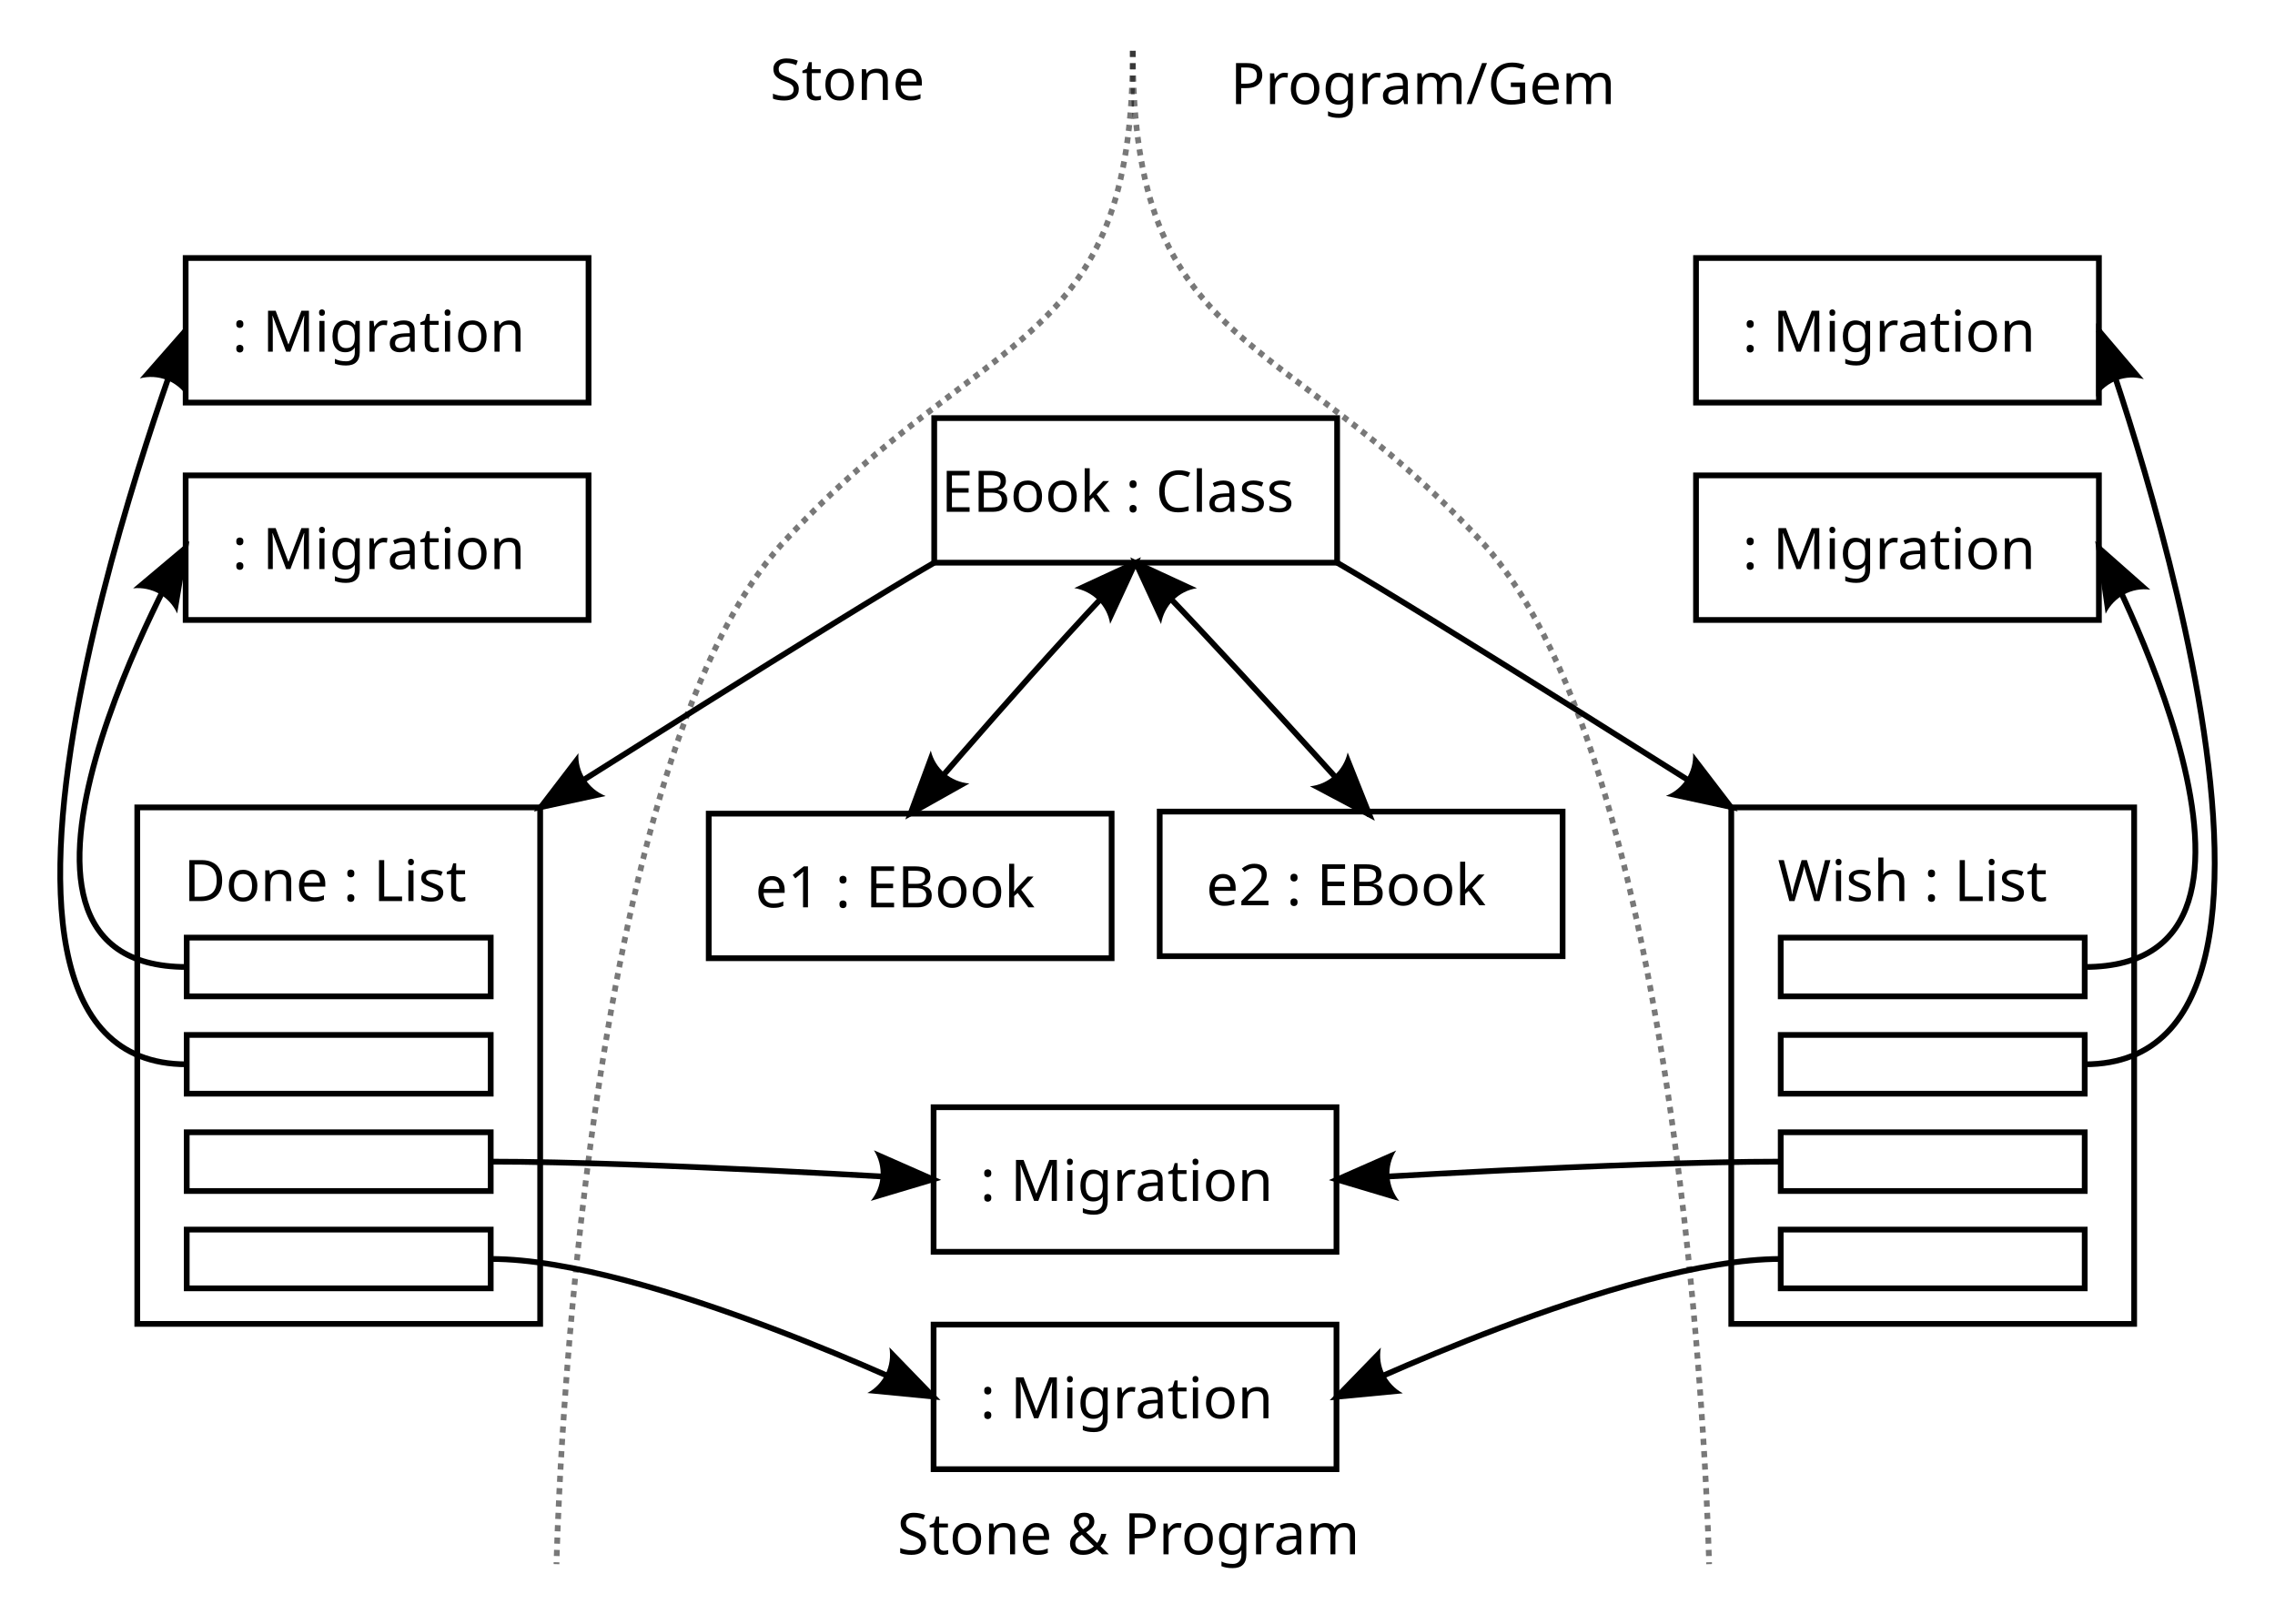
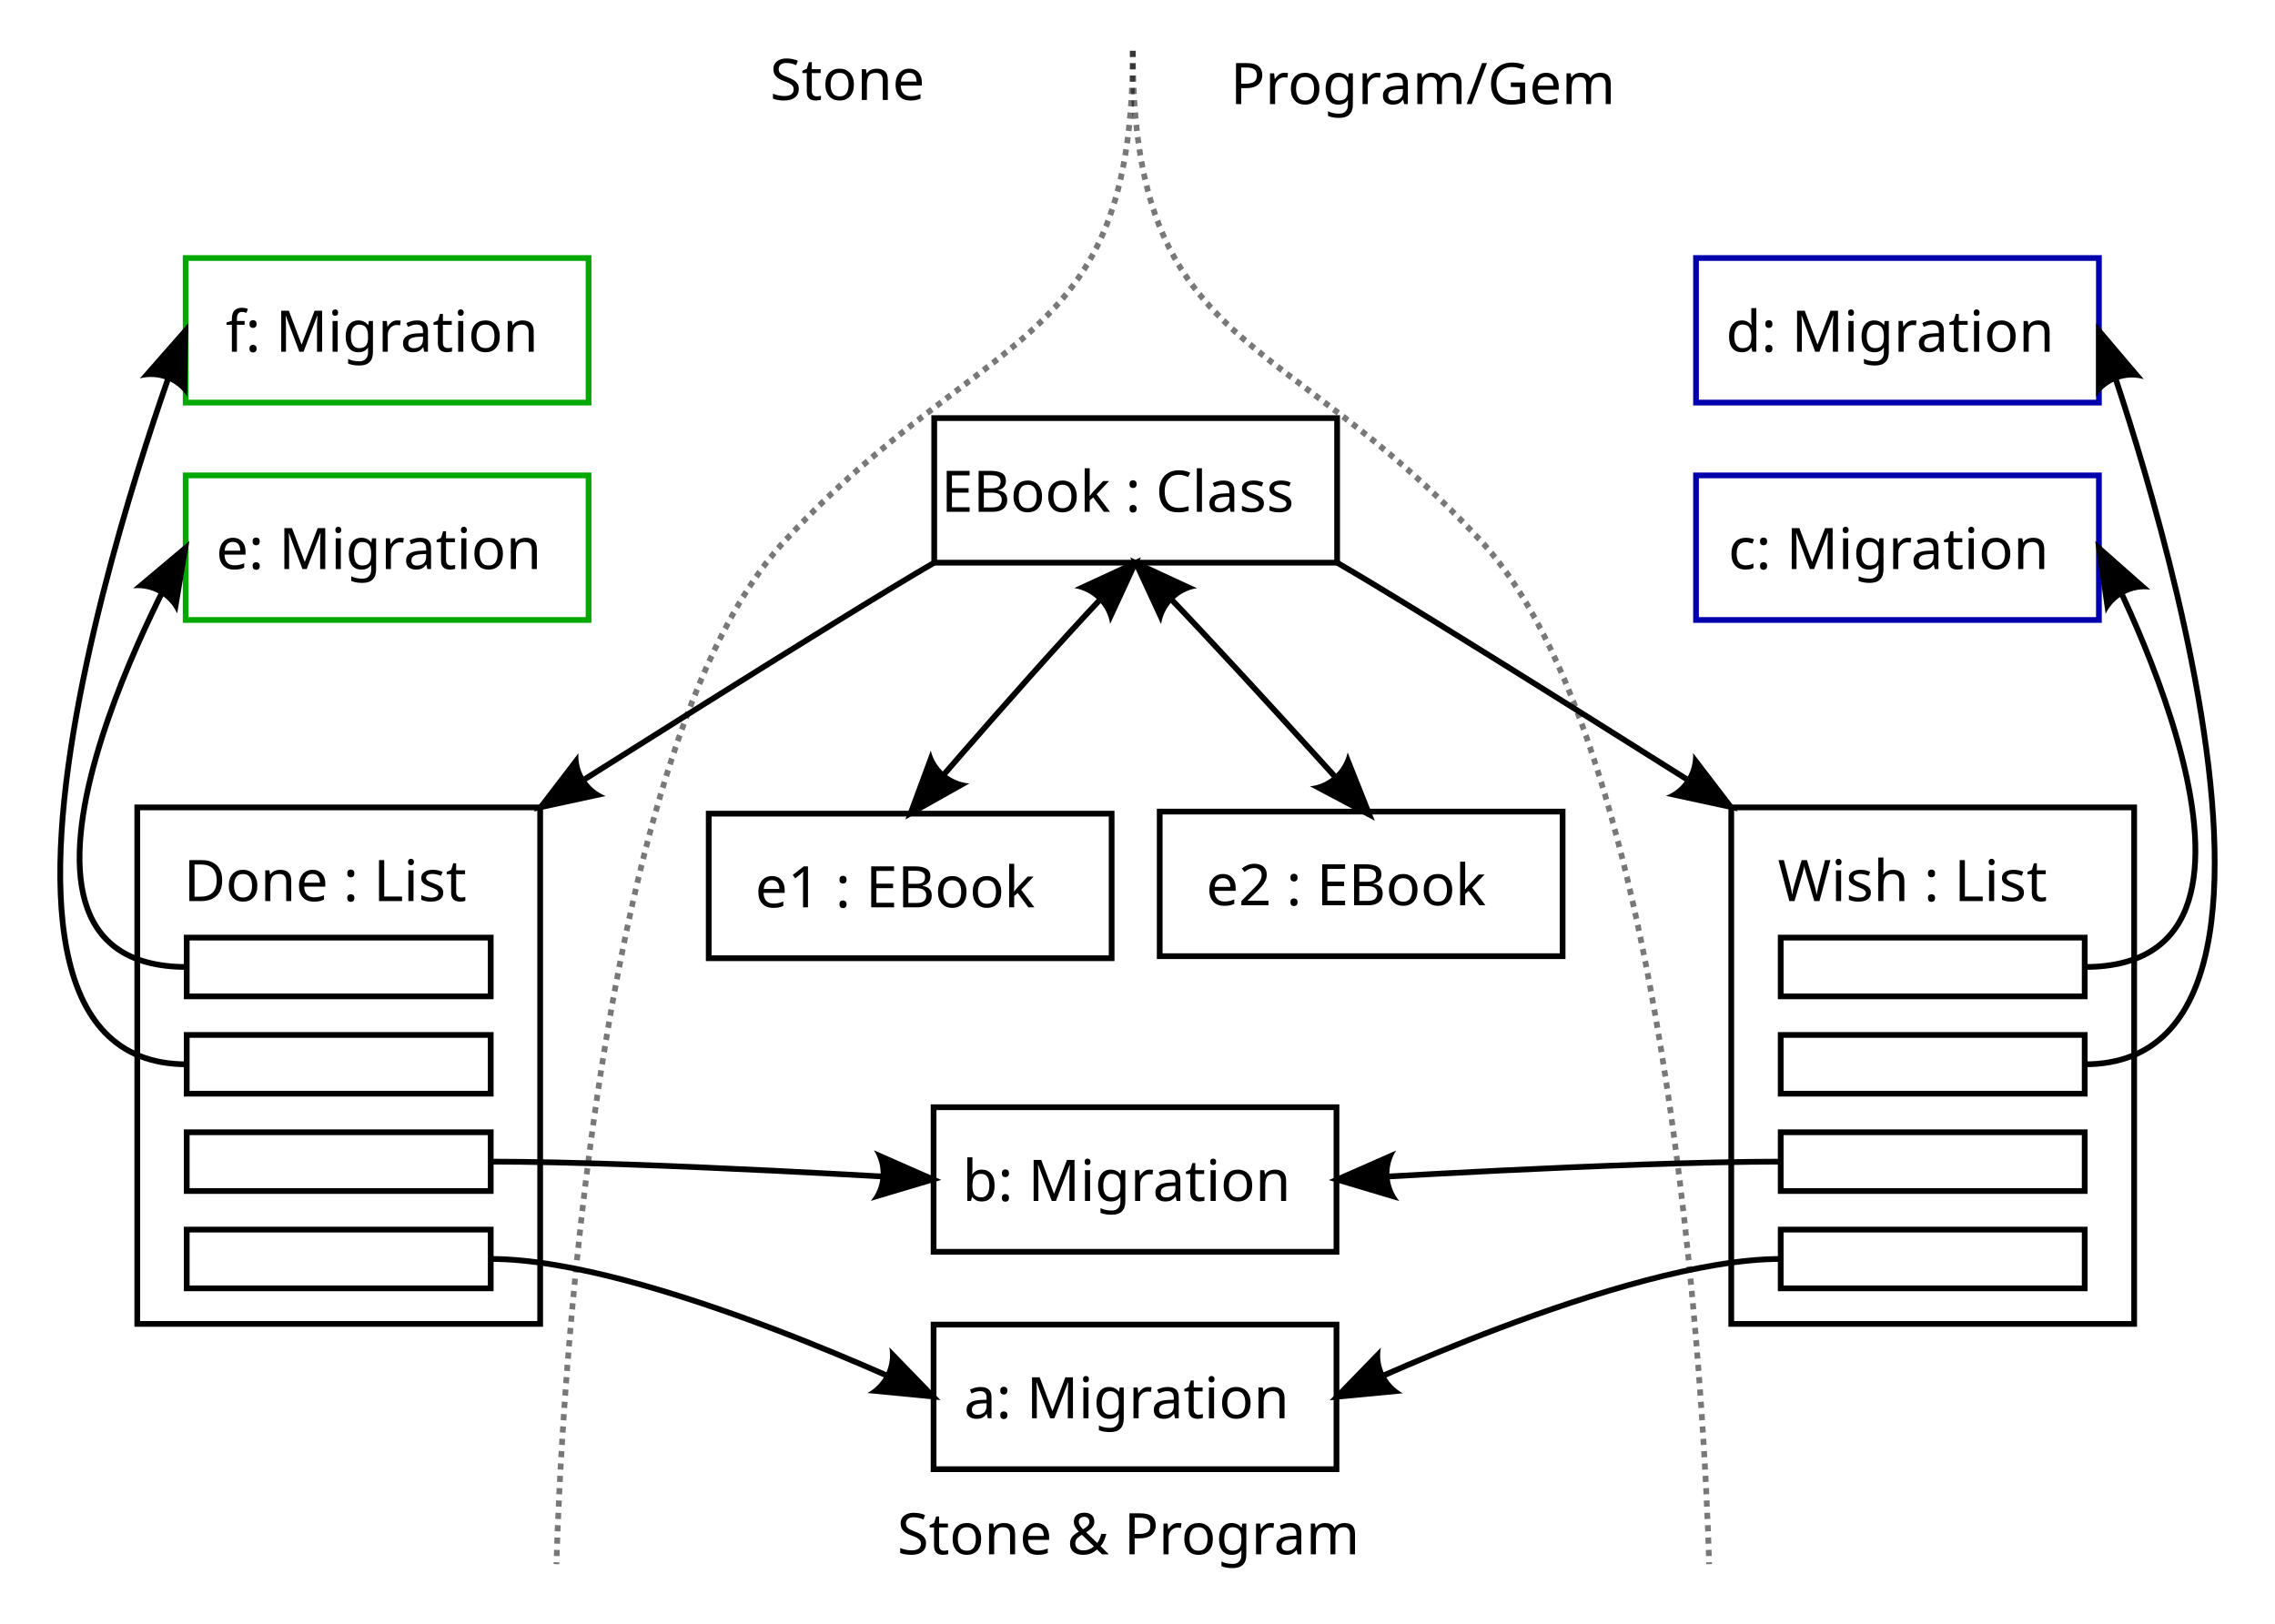
<svg xmlns="http://www.w3.org/2000/svg" width="396.365" height="282.938" id="svg2" version="1.1">
  <defs id="defs4">
    <marker orient="auto" refY="0" refX="0" id="Arrow2Lstart" style="overflow:visible">
      <path id="path4001" style="fill-rule:evenodd;stroke-width:0.625;stroke-linejoin:round" d="M 8.719,4.034 -2.207,0.016 8.719,-4.002 c -1.745,2.372 -1.735,5.617 -6e-7,8.035 z" transform="matrix(1.1,0,0,1.1,1.1,0)" />
    </marker>
    <marker orient="auto" refY="0" refX="0" id="Arrow2Lend" style="overflow:visible">
      <path id="path4004" style="fill-rule:evenodd;stroke-width:0.625;stroke-linejoin:round" d="M 8.719,4.034 -2.207,0.016 8.719,-4.002 c -1.745,2.372 -1.735,5.617 -6e-7,8.035 z" transform="matrix(-1.1,0,0,-1.1,-1.1,0)" />
    </marker>
    <marker orient="auto" refY="0" refX="0" id="Arrow1Lend" style="overflow:visible">
      <path id="path3986" d="M 0,0 5,-5 -12.5,0 5,5 0,0 z" style="fill-rule:evenodd;stroke:#000000;stroke-width:1pt" transform="matrix(-0.8,0,0,-0.8,-10,0)" />
    </marker>
  </defs>
  <g id="layer1" transform="translate(-94.1008,-11.72602)">
    <text xml:space="preserve" style="font-size:10px;font-style:normal;font-weight:normal;line-height:125%;letter-spacing:0px;word-spacing:0px;fill:#000000;fill-opacity:1;stroke:none;font-family:Sans" x="228.254" y="29.148" id="text4999">
      <tspan id="tspan5001" x="228.254" y="29.148">Stone</tspan>
    </text>
    <text xml:space="preserve" style="font-size:10px;font-style:normal;font-weight:normal;line-height:125%;letter-spacing:0px;word-spacing:0px;fill:#000000;fill-opacity:1;stroke:none;font-family:Sans" x="308.475" y="29.862" id="text5003">
      <tspan id="tspan5005" x="308.475" y="29.862">Program/Gem</tspan>
    </text>
-     <g id="g5009">
-       <g transform="translate(182.8571,-17.5)" id="g3761" style="stroke-width:1;stroke-miterlimit:4;stroke-dasharray:none">
-         <rect style="fill:none;stroke:#000000;stroke-width:1;stroke-miterlimit:4;stroke-opacity:1;stroke-dasharray:none;stroke-dashoffset:0" id="rect2985" width="70.195" height="25.195" x="74.01" y="102.086" />
-         <text xml:space="preserve" style="font-size:10px;font-style:normal;font-weight:normal;line-height:125%;letter-spacing:0px;word-spacing:0px;fill:#000000;fill-opacity:1;stroke:none;font-family:Sans" x="75.22" y="118.412" id="text3755">
-           <tspan id="tspan3757" x="75.22" y="118.412">EBook : Class</tspan>
-         </text>
-       </g>
-       <g transform="translate(176.4286,-17.5)" id="g4423">
-         <g id="g3792" transform="translate(-32.5,0.7142857)" style="stroke-width:1;stroke-miterlimit:4;stroke-dasharray:none">
-           <rect style="fill:none;stroke:#000000;stroke-width:1;stroke-miterlimit:4;stroke-opacity:1;stroke-dasharray:none;stroke-dashoffset:0" id="rect3768" width="70.195" height="25.195" x="73.652" y="170.3" />
-           <text xml:space="preserve" style="font-size:10px;font-style:normal;font-weight:normal;line-height:125%;letter-spacing:0px;word-spacing:0px;fill:#000000;fill-opacity:1;stroke:none;font-family:Sans" x="81.755" y="186.626" id="text3770">
-             <tspan id="tspan3772" x="81.755" y="186.626">e1 : EBook</tspan>
-           </text>
-         </g>
-         <g id="g3787" transform="translate(-51.07143,-1.071429)" style="stroke-width:1;stroke-miterlimit:4;stroke-dasharray:none">
-           <rect y="171.729" x="170.795" height="25.195" width="70.195" id="rect3777" style="fill:none;stroke:#000000;stroke-width:1;stroke-miterlimit:4;stroke-opacity:1;stroke-dasharray:none;stroke-dashoffset:0" />
-           <text id="text3779" y="188.054" x="178.898" style="font-size:10px;font-style:normal;font-weight:normal;line-height:125%;letter-spacing:0px;word-spacing:0px;fill:#000000;fill-opacity:1;stroke:none;font-family:Sans" xml:space="preserve">
-             <tspan id="tspan3783" y="188.054" x="178.898">e2 : EBook</tspan>
-           </text>
-         </g>
-         <g transform="translate(-90.46737,50.44635)" id="g5078" style="stroke-width:1;stroke-miterlimit:4;stroke-dasharray:none">
-           <rect style="fill:none;stroke:#000000;stroke-width:1;stroke-miterlimit:4;stroke-opacity:1;stroke-dasharray:none;stroke-dashoffset:0" id="rect5080" width="70.195" height="25.195" x="170.795" y="171.729" />
-           <text xml:space="preserve" style="font-size:10px;font-style:normal;font-weight:normal;line-height:125%;letter-spacing:0px;word-spacing:0px;fill:#000000;fill-opacity:1;stroke:none;font-family:Sans" x="178.898" y="188.054" id="text5082">
-             <tspan x="178.898" y="188.054" id="tspan5084">: Migration</tspan>
-           </text>
-         </g>
-         <g id="g5086" transform="translate(-90.46737,88.32707)" style="stroke-width:1;stroke-miterlimit:4;stroke-dasharray:none">
-           <rect y="171.729" x="170.795" height="25.195" width="70.195" id="rect5088" style="fill:none;stroke:#000000;stroke-width:1;stroke-miterlimit:4;stroke-opacity:1;stroke-dasharray:none;stroke-dashoffset:0" />
-           <text id="text5090" y="188.054" x="178.898" style="font-size:10px;font-style:normal;font-weight:normal;line-height:125%;letter-spacing:0px;word-spacing:0px;fill:#000000;fill-opacity:1;stroke:none;font-family:Sans" xml:space="preserve">
-             <tspan id="tspan5092" y="188.054" x="178.898">: Migration</tspan>
-           </text>
-         </g>
-         <g id="g5094" transform="translate(-220.7771,-97.541)" style="stroke-width:1;stroke-miterlimit:4;stroke-dasharray:none">
-           <rect y="171.729" x="170.795" height="25.195" width="70.195" id="rect5096" style="fill:none;stroke:#000000;stroke-width:1;stroke-miterlimit:4;stroke-opacity:1;stroke-dasharray:none;stroke-dashoffset:0" />
-           <text id="text5098" y="188.054" x="178.898" style="font-size:10px;font-style:normal;font-weight:normal;line-height:125%;letter-spacing:0px;word-spacing:0px;fill:#000000;fill-opacity:1;stroke:none;font-family:Sans" xml:space="preserve">
-             <tspan id="tspan5100" y="188.054" x="178.898">: Migration</tspan>
-           </text>
-         </g>
-         <g style="stroke-width:1;stroke-miterlimit:4;stroke-dasharray:none" transform="translate(-220.7771,-59.66028)" id="g5102">
-           <rect style="fill:none;stroke:#000000;stroke-width:1;stroke-miterlimit:4;stroke-opacity:1;stroke-dasharray:none;stroke-dashoffset:0" id="rect5104" width="70.195" height="25.195" x="170.795" y="171.729" />
-           <text xml:space="preserve" style="font-size:10px;font-style:normal;font-weight:normal;line-height:125%;letter-spacing:0px;word-spacing:0px;fill:#000000;fill-opacity:1;stroke:none;font-family:Sans" x="178.898" y="188.054" id="text5106">
-             <tspan x="178.898" y="188.054" id="tspan5108">: Migration</tspan>
-           </text>
-         </g>
-         <g transform="translate(42.36769,-97.541)" id="g5110" style="stroke-width:1;stroke-miterlimit:4;stroke-dasharray:none">
-           <rect style="fill:none;stroke:#000000;stroke-width:1;stroke-miterlimit:4;stroke-opacity:1;stroke-dasharray:none;stroke-dashoffset:0" id="rect5112" width="70.195" height="25.195" x="170.795" y="171.729" />
-           <text xml:space="preserve" style="font-size:10px;font-style:normal;font-weight:normal;line-height:125%;letter-spacing:0px;word-spacing:0px;fill:#000000;fill-opacity:1;stroke:none;font-family:Sans" x="178.898" y="188.054" id="text5114">
-             <tspan x="178.898" y="188.054" id="tspan5116">: Migration</tspan>
-           </text>
-         </g>
-         <g id="g5118" transform="translate(42.36769,-59.66028)" style="stroke-width:1;stroke-miterlimit:4;stroke-dasharray:none">
-           <rect y="171.729" x="170.795" height="25.195" width="70.195" id="rect5120" style="fill:none;stroke:#000000;stroke-width:1;stroke-miterlimit:4;stroke-opacity:1;stroke-dasharray:none;stroke-dashoffset:0" />
-           <text id="text5122" y="188.054" x="178.898" style="font-size:10px;font-style:normal;font-weight:normal;line-height:125%;letter-spacing:0px;word-spacing:0px;fill:#000000;fill-opacity:1;stroke:none;font-family:Sans" xml:space="preserve">
-             <tspan id="tspan5124" y="188.054" x="178.898">: Migration</tspan>
-           </text>
-         </g>
-         <g id="g5581" transform="translate(-2,0)">
-           <rect y="169.926" x="-56.41" height="90.006" width="70.195" id="rect5140" style="fill:none;stroke:#000000;stroke-width:1;stroke-miterlimit:4;stroke-opacity:1;stroke-dasharray:none;stroke-dashoffset:0" />
-           <text id="text5142" y="186.251" x="-48.307" style="font-size:10px;font-style:normal;font-weight:normal;line-height:125%;letter-spacing:0px;word-spacing:0px;fill:#000000;fill-opacity:1;stroke:none;font-family:Sans" xml:space="preserve">
-             <tspan id="tspan5144" y="186.251" x="-48.307">Done : List</tspan>
-           </text>
-           <rect y="192.617" x="-47.795" height="10.237" width="52.964" id="rect5158" style="fill:none;stroke:#000000;stroke-width:1;stroke-miterlimit:4;stroke-opacity:1;stroke-dasharray:none;stroke-dashoffset:0" />
-           <rect style="fill:none;stroke:#000000;stroke-width:1;stroke-miterlimit:4;stroke-opacity:1;stroke-dasharray:none;stroke-dashoffset:0" id="rect5164" width="52.964" height="10.237" x="-47.795" y="209.578" />
-           <rect y="226.538" x="-47.795" height="10.237" width="52.964" id="rect5166" style="fill:none;stroke:#000000;stroke-width:1;stroke-miterlimit:4;stroke-opacity:1;stroke-dasharray:none;stroke-dashoffset:0" />
-           <rect style="fill:none;stroke:#000000;stroke-width:1;stroke-miterlimit:4;stroke-opacity:1;stroke-dasharray:none;stroke-dashoffset:0" id="rect5168" width="52.964" height="10.237" x="-47.795" y="243.499" />
-         </g>
-         <rect y="169.926" x="219.304" height="90.006" width="70.195" id="rect5185" style="fill:none;stroke:#000000;stroke-width:1;stroke-miterlimit:4;stroke-opacity:1;stroke-dasharray:none;stroke-dashoffset:0" />
-         <text id="text5187" y="186.251" x="227.407" style="font-size:10px;font-style:normal;font-weight:normal;line-height:125%;letter-spacing:0px;word-spacing:0px;fill:#000000;fill-opacity:1;stroke:none;font-family:Sans" xml:space="preserve">
-           <tspan id="tspan5189" y="186.251" x="227.407">Wish : List</tspan>
-         </text>
-         <rect y="192.617" x="227.92" height="10.237" width="52.964" id="rect5191" style="fill:none;stroke:#000000;stroke-width:1;stroke-miterlimit:4;stroke-opacity:1;stroke-dasharray:none;stroke-dashoffset:0" />
-         <rect style="fill:none;stroke:#000000;stroke-width:1;stroke-miterlimit:4;stroke-opacity:1;stroke-dasharray:none;stroke-dashoffset:0" id="rect5193" width="52.964" height="10.237" x="227.92" y="209.578" />
-         <rect y="226.538" x="227.92" height="10.237" width="52.964" id="rect5195" style="fill:none;stroke:#000000;stroke-width:1;stroke-miterlimit:4;stroke-opacity:1;stroke-dasharray:none;stroke-dashoffset:0" />
-         <rect style="fill:none;stroke:#000000;stroke-width:1;stroke-miterlimit:4;stroke-opacity:1;stroke-dasharray:none;stroke-dashoffset:0" id="rect5197" width="52.964" height="10.237" x="227.92" y="243.499" />
-       </g>
-       <path id="path3797" d="m 291.964,109.781 c -13.381,13.381 -39.286,43.733 -39.286,43.733" style="fill:none;stroke:#000000;stroke-width:1px;stroke-linecap:butt;stroke-linejoin:miter;stroke-opacity:1;marker-start:url(#Arrow2Lstart);marker-mid:none;marker-end:url(#Arrow2Lend)" />
-       <path style="fill:none;stroke:#000000;stroke-width:1px;stroke-linecap:butt;stroke-linejoin:miter;stroke-opacity:1;marker-start:url(#Arrow2Lstart);marker-mid:none;marker-end:url(#Arrow2Lend)" d="m 291.964,109.781 c 12.907,12.907 40.771,43.992 40.771,43.992" id="path4997" />
-       <path style="fill:none;stroke:#000000;stroke-width:1px;stroke-linecap:butt;stroke-linejoin:miter;stroke-opacity:1;marker-start:none;marker-mid:none;marker-end:url(#Arrow2Lend)" d="m 256.867,109.781 c -15.937,9.201 -68.653,42.645 -68.653,42.645" id="path5199" />
-       <path id="path5201" d="m 327.062,109.781 c 15.937,9.201 68.671,42.645 68.671,42.645" style="fill:none;stroke:#000000;stroke-width:1px;stroke-linecap:butt;stroke-linejoin:miter;stroke-opacity:1;marker-start:none;marker-mid:none;marker-end:url(#Arrow2Lend)" />
-       <path style="fill:none;stroke:#000000;stroke-width:1px;stroke-linecap:butt;stroke-linejoin:miter;stroke-opacity:1;marker-start:none;marker-mid:none;marker-end:url(#Arrow2Lend)" d="m 404.348,214.157 c -27.295,0 -77.397,3.116 -77.397,3.116" id="path5575" />
-       <path id="path5577" d="m 404.348,231.118 c -27.295,0 -77.397,24.036 -77.397,24.036" style="fill:none;stroke:#000000;stroke-width:1px;stroke-linecap:butt;stroke-linejoin:miter;stroke-opacity:1;marker-start:none;marker-mid:none;marker-end:url(#Arrow2Lend)" />
-       <path style="fill:none;stroke:#000000;stroke-width:1px;stroke-linecap:butt;stroke-linejoin:miter;stroke-opacity:1;marker-start:none;marker-mid:none;marker-end:url(#Arrow2Lend)" d="m 179.598,231.118 c 27.295,0 77.159,24.036 77.159,24.036" id="path5579" />
-       <path id="path5590" d="m 179.598,214.157 c 27.295,0 77.159,3.116 77.159,3.116" style="fill:none;stroke:#000000;stroke-width:1px;stroke-linecap:butt;stroke-linejoin:miter;stroke-opacity:1;marker-start:none;marker-mid:none;marker-end:url(#Arrow2Lend)" />
-       <path id="path5592" d="m 457.312,180.235 c 41.9,0 2.475,-73.069 2.475,-73.069" style="fill:none;stroke:#000000;stroke-width:1px;stroke-linecap:butt;stroke-linejoin:miter;stroke-opacity:1;marker-start:none;marker-mid:none;marker-end:url(#Arrow2Lend)" />
-       <path style="fill:none;stroke:#000000;stroke-width:1px;stroke-linecap:butt;stroke-linejoin:miter;stroke-opacity:1;marker-start:none;marker-mid:none;marker-end:url(#Arrow2Lend)" d="m 457.312,197.196 c 49.476,0 2.475,-127.911 2.475,-127.911" id="path5594" />
-       <path id="path5596" d="m 126.634,197.196 c -49.476,0 -0.187,-127.911 -0.187,-127.911" style="fill:none;stroke:#000000;stroke-width:1px;stroke-linecap:butt;stroke-linejoin:miter;stroke-opacity:1;marker-start:none;marker-mid:none;marker-end:url(#Arrow2Lend)" />
-       <path style="fill:none;stroke:#000000;stroke-width:1px;stroke-linecap:butt;stroke-linejoin:miter;stroke-opacity:1;marker-start:none;marker-mid:none;marker-end:url(#Arrow2Lend)" d="m 126.634,180.235 c -41.9,0 -0.187,-73.069 -0.187,-73.069" id="path5598" />
+     <g style="stroke-width:1;stroke-miterlimit:4;stroke-dasharray:none" id="g3761" transform="translate(182.8571,-17.5)">
+       <rect y="102.086" x="74.01" height="25.195" width="70.195" id="rect2985" style="fill:none;stroke:#000000;stroke-width:1;stroke-miterlimit:4;stroke-opacity:1;stroke-dasharray:none;stroke-dashoffset:0" />
+       <text id="text3755" y="118.412" x="75.22" style="font-size:10px;font-style:normal;font-weight:normal;line-height:125%;letter-spacing:0px;word-spacing:0px;fill:#000000;fill-opacity:1;stroke:none;font-family:Sans" xml:space="preserve">
+         <tspan y="118.412" x="75.22" id="tspan3757">EBook : Class</tspan>
+       </text>
    </g>
+     <g id="g3792" transform="translate(143.9286,-16.78571)" style="stroke-width:1;stroke-miterlimit:4;stroke-dasharray:none">
+       <rect style="fill:none;stroke:#000000;stroke-width:1;stroke-miterlimit:4;stroke-opacity:1;stroke-dasharray:none;stroke-dashoffset:0" id="rect3768" width="70.195" height="25.195" x="73.652" y="170.3" />
+       <text xml:space="preserve" style="font-size:10px;font-style:normal;font-weight:normal;line-height:125%;letter-spacing:0px;word-spacing:0px;fill:#000000;fill-opacity:1;stroke:none;font-family:Sans" x="81.755" y="186.626" id="text3770">
+         <tspan id="tspan3772" x="81.755" y="186.626">e1 : EBook</tspan>
+       </text>
+     </g>
+     <g id="g3787" transform="translate(125.3571,-18.57143)" style="stroke-width:1;stroke-miterlimit:4;stroke-dasharray:none">
+       <rect y="171.729" x="170.795" height="25.195" width="70.195" id="rect3777" style="fill:none;stroke:#000000;stroke-width:1;stroke-miterlimit:4;stroke-opacity:1;stroke-dasharray:none;stroke-dashoffset:0" />
+       <text id="text3779" y="188.054" x="178.898" style="font-size:10px;font-style:normal;font-weight:normal;line-height:125%;letter-spacing:0px;word-spacing:0px;fill:#000000;fill-opacity:1;stroke:none;font-family:Sans" xml:space="preserve">
+         <tspan id="tspan3783" y="188.054" x="178.898">e2 : EBook</tspan>
+       </text>
+     </g>
+     <rect y="204.675" x="256.756" height="25.195" width="70.195" id="rect5080" style="fill:none;stroke:#000000;stroke-width:1;stroke-miterlimit:4;stroke-opacity:1;stroke-dasharray:none;stroke-dashoffset:0" />
+     <text id="text5082" y="221.001" x="261.791" style="font-size:10px;font-style:normal;font-weight:normal;line-height:125%;letter-spacing:0px;word-spacing:0px;fill:#000000;fill-opacity:1;stroke:none;font-family:Sans" xml:space="preserve">
+       <tspan id="tspan5084" y="221.001" x="261.791">b: Migration</tspan>
+     </text>
+     <rect style="fill:none;stroke:#000000;stroke-width:1;stroke-miterlimit:4;stroke-opacity:1;stroke-dasharray:none;stroke-dashoffset:0" id="rect5088" width="70.195" height="25.195" x="256.756" y="242.556" />
+     <text xml:space="preserve" style="font-size:10px;font-style:normal;font-weight:normal;line-height:125%;letter-spacing:0px;word-spacing:0px;fill:#000000;fill-opacity:1;stroke:none;font-family:Sans" x="262.052" y="258.882" id="text5090">
+       <tspan x="262.052" y="258.882" id="tspan5092">a: Migration</tspan>
+     </text>
+     <rect style="fill:none;stroke:#00a800;stroke-width:1;stroke-miterlimit:4;stroke-opacity:1;stroke-dasharray:none;stroke-dashoffset:0" id="rect5096" width="70.195" height="25.195" x="126.447" y="56.688" />
+     <text xml:space="preserve" style="font-size:10px;font-style:normal;font-weight:normal;line-height:125%;letter-spacing:0px;word-spacing:0px;fill:#000000;fill-opacity:1;stroke:none;font-family:Sans" x="133.412" y="73.014" id="text5098">
+       <tspan x="133.412" y="73.014" id="tspan5100">f: Migration</tspan>
+     </text>
+     <rect y="94.569" x="126.447" height="25.195" width="70.195" id="rect5104" style="fill:none;stroke:#00a800;stroke-width:1;stroke-miterlimit:4;stroke-opacity:1;stroke-dasharray:none;stroke-dashoffset:0" />
+     <text id="text5106" y="110.894" x="131.757" style="font-size:10px;font-style:normal;font-weight:normal;line-height:125%;letter-spacing:0px;word-spacing:0px;fill:#000000;fill-opacity:1;stroke:none;font-family:Sans" xml:space="preserve">
+       <tspan id="tspan5108" y="110.894" x="131.757">e: Migration</tspan>
+     </text>
+     <rect y="56.688" x="389.592" height="25.195" width="70.195" id="rect5112" style="fill:none;stroke:#0000ac;stroke-width:1;stroke-miterlimit:4;stroke-opacity:1;stroke-dasharray:none;stroke-dashoffset:0" />
+     <text id="text5114" y="73.014" x="394.804" style="font-size:10px;font-style:normal;font-weight:normal;line-height:125%;letter-spacing:0px;word-spacing:0px;fill:#000000;fill-opacity:1;stroke:none;font-family:Sans" xml:space="preserve">
+       <tspan id="tspan5116" y="73.014" x="394.804">d: Migration</tspan>
+     </text>
+     <rect style="fill:none;stroke:#0000ac;stroke-width:1;stroke-miterlimit:4;stroke-opacity:1;stroke-dasharray:none;stroke-dashoffset:0" id="rect5120" width="70.195" height="25.195" x="389.592" y="94.569" />
+     <text xml:space="preserve" style="font-size:10px;font-style:normal;font-weight:normal;line-height:125%;letter-spacing:0px;word-spacing:0px;fill:#000000;fill-opacity:1;stroke:none;font-family:Sans" x="395.224" y="110.894" id="text5122">
+       <tspan x="395.224" y="110.894" id="tspan5124">c: Migration</tspan>
+     </text>
+     <g id="g5581" transform="translate(174.4286,-17.5)">
+       <rect y="169.926" x="-56.41" height="90.006" width="70.195" id="rect5140" style="fill:none;stroke:#000000;stroke-width:1;stroke-miterlimit:4;stroke-opacity:1;stroke-dasharray:none;stroke-dashoffset:0" />
+       <text id="text5142" y="186.251" x="-48.307" style="font-size:10px;font-style:normal;font-weight:normal;line-height:125%;letter-spacing:0px;word-spacing:0px;fill:#000000;fill-opacity:1;stroke:none;font-family:Sans" xml:space="preserve">
+         <tspan id="tspan5144" y="186.251" x="-48.307">Done : List</tspan>
+       </text>
+       <rect y="192.617" x="-47.795" height="10.237" width="52.964" id="rect5158" style="fill:none;stroke:#000000;stroke-width:1;stroke-miterlimit:4;stroke-opacity:1;stroke-dasharray:none;stroke-dashoffset:0" />
+       <rect style="fill:none;stroke:#000000;stroke-width:1;stroke-miterlimit:4;stroke-opacity:1;stroke-dasharray:none;stroke-dashoffset:0" id="rect5164" width="52.964" height="10.237" x="-47.795" y="209.578" />
+       <rect y="226.538" x="-47.795" height="10.237" width="52.964" id="rect5166" style="fill:none;stroke:#000000;stroke-width:1;stroke-miterlimit:4;stroke-opacity:1;stroke-dasharray:none;stroke-dashoffset:0" />
+       <rect style="fill:none;stroke:#000000;stroke-width:1;stroke-miterlimit:4;stroke-opacity:1;stroke-dasharray:none;stroke-dashoffset:0" id="rect5168" width="52.964" height="10.237" x="-47.795" y="243.499" />
+     </g>
+     <rect y="152.426" x="395.733" height="90.006" width="70.195" id="rect5185" style="fill:none;stroke:#000000;stroke-width:1;stroke-miterlimit:4;stroke-opacity:1;stroke-dasharray:none;stroke-dashoffset:0" />
+     <text id="text5187" y="168.751" x="403.835" style="font-size:10px;font-style:normal;font-weight:normal;line-height:125%;letter-spacing:0px;word-spacing:0px;fill:#000000;fill-opacity:1;stroke:none;font-family:Sans" xml:space="preserve">
+       <tspan id="tspan5189" y="168.751" x="403.835">Wish : List</tspan>
+     </text>
+     <rect y="175.117" x="404.348" height="10.237" width="52.964" id="rect5191" style="fill:none;stroke:#000000;stroke-width:1;stroke-miterlimit:4;stroke-opacity:1;stroke-dasharray:none;stroke-dashoffset:0" />
+     <rect style="fill:none;stroke:#000000;stroke-width:1;stroke-miterlimit:4;stroke-opacity:1;stroke-dasharray:none;stroke-dashoffset:0" id="rect5193" width="52.964" height="10.237" x="404.348" y="192.078" />
+     <rect y="209.038" x="404.348" height="10.237" width="52.964" id="rect5195" style="fill:none;stroke:#000000;stroke-width:1;stroke-miterlimit:4;stroke-opacity:1;stroke-dasharray:none;stroke-dashoffset:0" />
+     <rect style="fill:none;stroke:#000000;stroke-width:1;stroke-miterlimit:4;stroke-opacity:1;stroke-dasharray:none;stroke-dashoffset:0" id="rect5197" width="52.964" height="10.237" x="404.348" y="225.999" />
+     <path style="fill:none;stroke:#000000;stroke-width:1px;stroke-linecap:butt;stroke-linejoin:miter;stroke-opacity:1;marker-start:url(#Arrow2Lstart);marker-mid:none;marker-end:url(#Arrow2Lend)" d="m 291.964,109.781 c -13.381,13.381 -39.286,43.733 -39.286,43.733" id="path3797" />
+     <path id="path4997" d="m 291.964,109.781 c 12.907,12.907 40.771,43.992 40.771,43.992" style="fill:none;stroke:#000000;stroke-width:1px;stroke-linecap:butt;stroke-linejoin:miter;stroke-opacity:1;marker-start:url(#Arrow2Lstart);marker-mid:none;marker-end:url(#Arrow2Lend)" />
+     <path id="path5199" d="m 256.867,109.781 c -15.937,9.201 -68.653,42.645 -68.653,42.645" style="fill:none;stroke:#000000;stroke-width:1px;stroke-linecap:butt;stroke-linejoin:miter;stroke-opacity:1;marker-start:none;marker-mid:none;marker-end:url(#Arrow2Lend)" />
+     <path style="fill:none;stroke:#000000;stroke-width:1px;stroke-linecap:butt;stroke-linejoin:miter;stroke-opacity:1;marker-start:none;marker-mid:none;marker-end:url(#Arrow2Lend)" d="m 327.062,109.781 c 15.937,9.201 68.671,42.645 68.671,42.645" id="path5201" />
+     <path id="path5575" d="m 404.348,214.157 c -27.295,0 -77.397,3.116 -77.397,3.116" style="fill:none;stroke:#000000;stroke-width:1px;stroke-linecap:butt;stroke-linejoin:miter;stroke-opacity:1;marker-start:none;marker-mid:none;marker-end:url(#Arrow2Lend)" />
+     <path style="fill:none;stroke:#000000;stroke-width:1px;stroke-linecap:butt;stroke-linejoin:miter;stroke-opacity:1;marker-start:none;marker-mid:none;marker-end:url(#Arrow2Lend)" d="m 404.348,231.118 c -27.295,0 -77.397,24.036 -77.397,24.036" id="path5577" />
+     <path id="path5579" d="m 179.598,231.118 c 27.295,0 77.159,24.036 77.159,24.036" style="fill:none;stroke:#000000;stroke-width:1px;stroke-linecap:butt;stroke-linejoin:miter;stroke-opacity:1;marker-start:none;marker-mid:none;marker-end:url(#Arrow2Lend)" />
+     <path style="fill:none;stroke:#000000;stroke-width:1px;stroke-linecap:butt;stroke-linejoin:miter;stroke-opacity:1;marker-start:none;marker-mid:none;marker-end:url(#Arrow2Lend)" d="m 179.598,214.157 c 27.295,0 77.159,3.116 77.159,3.116" id="path5590" />
+     <path style="fill:none;stroke:#000000;stroke-width:1px;stroke-linecap:butt;stroke-linejoin:miter;stroke-opacity:1;marker-start:none;marker-mid:none;marker-end:url(#Arrow2Lend)" d="m 457.312,180.235 c 41.9,0 2.475,-73.069 2.475,-73.069" id="path5592" />
+     <path id="path5594" d="m 457.312,197.196 c 49.476,0 2.475,-127.911 2.475,-127.911" style="fill:none;stroke:#000000;stroke-width:1px;stroke-linecap:butt;stroke-linejoin:miter;stroke-opacity:1;marker-start:none;marker-mid:none;marker-end:url(#Arrow2Lend)" />
+     <path style="fill:none;stroke:#000000;stroke-width:1px;stroke-linecap:butt;stroke-linejoin:miter;stroke-opacity:1;marker-start:none;marker-mid:none;marker-end:url(#Arrow2Lend)" d="m 126.634,197.196 c -49.476,0 -0.187,-127.911 -0.187,-127.911" id="path5596" />
+     <path id="path5598" d="m 126.634,180.235 c -41.9,0 -0.187,-73.069 -0.187,-73.069" style="fill:none;stroke:#000000;stroke-width:1px;stroke-linecap:butt;stroke-linejoin:miter;stroke-opacity:1;marker-start:none;marker-mid:none;marker-end:url(#Arrow2Lend)" />
    <g id="g5072" transform="matrix(1,0,0,1.077198,-1.500259,-3.124242)">
      <path style="opacity:0.529;fill:none;stroke:#000000;stroke-width:1;stroke-linecap:butt;stroke-linejoin:miter;stroke-miterlimit:4;stroke-opacity:1;stroke-dasharray:1, 1;stroke-dashoffset:0" d="m 292.965,22.005 c 0,48.978 -25.563,44.205 -60.58,79.222 C 195.486,138.126 192.558,266.827 192.558,266.827" id="path5026" />
      <path id="path5030" d="m 292.964,22.005 c 0,48.978 25.563,44.205 60.58,79.222 36.899,36.899 39.827,165.6 39.827,165.6" style="opacity:0.529;fill:none;stroke:#000000;stroke-width:1;stroke-linecap:butt;stroke-linejoin:miter;stroke-miterlimit:4;stroke-opacity:1;stroke-dasharray:1, 1;stroke-dashoffset:0" />
    </g>
    <text xml:space="preserve" style="font-size:10px;font-style:normal;font-weight:normal;line-height:125%;letter-spacing:0px;word-spacing:0px;fill:#000000;fill-opacity:1;stroke:none;font-family:Sans" x="250.425" y="282.584" id="text4999-6">
      <tspan id="tspan5001-5" x="250.425" y="282.584">Stone &amp; Program</tspan>
    </text>
  </g>
</svg>
